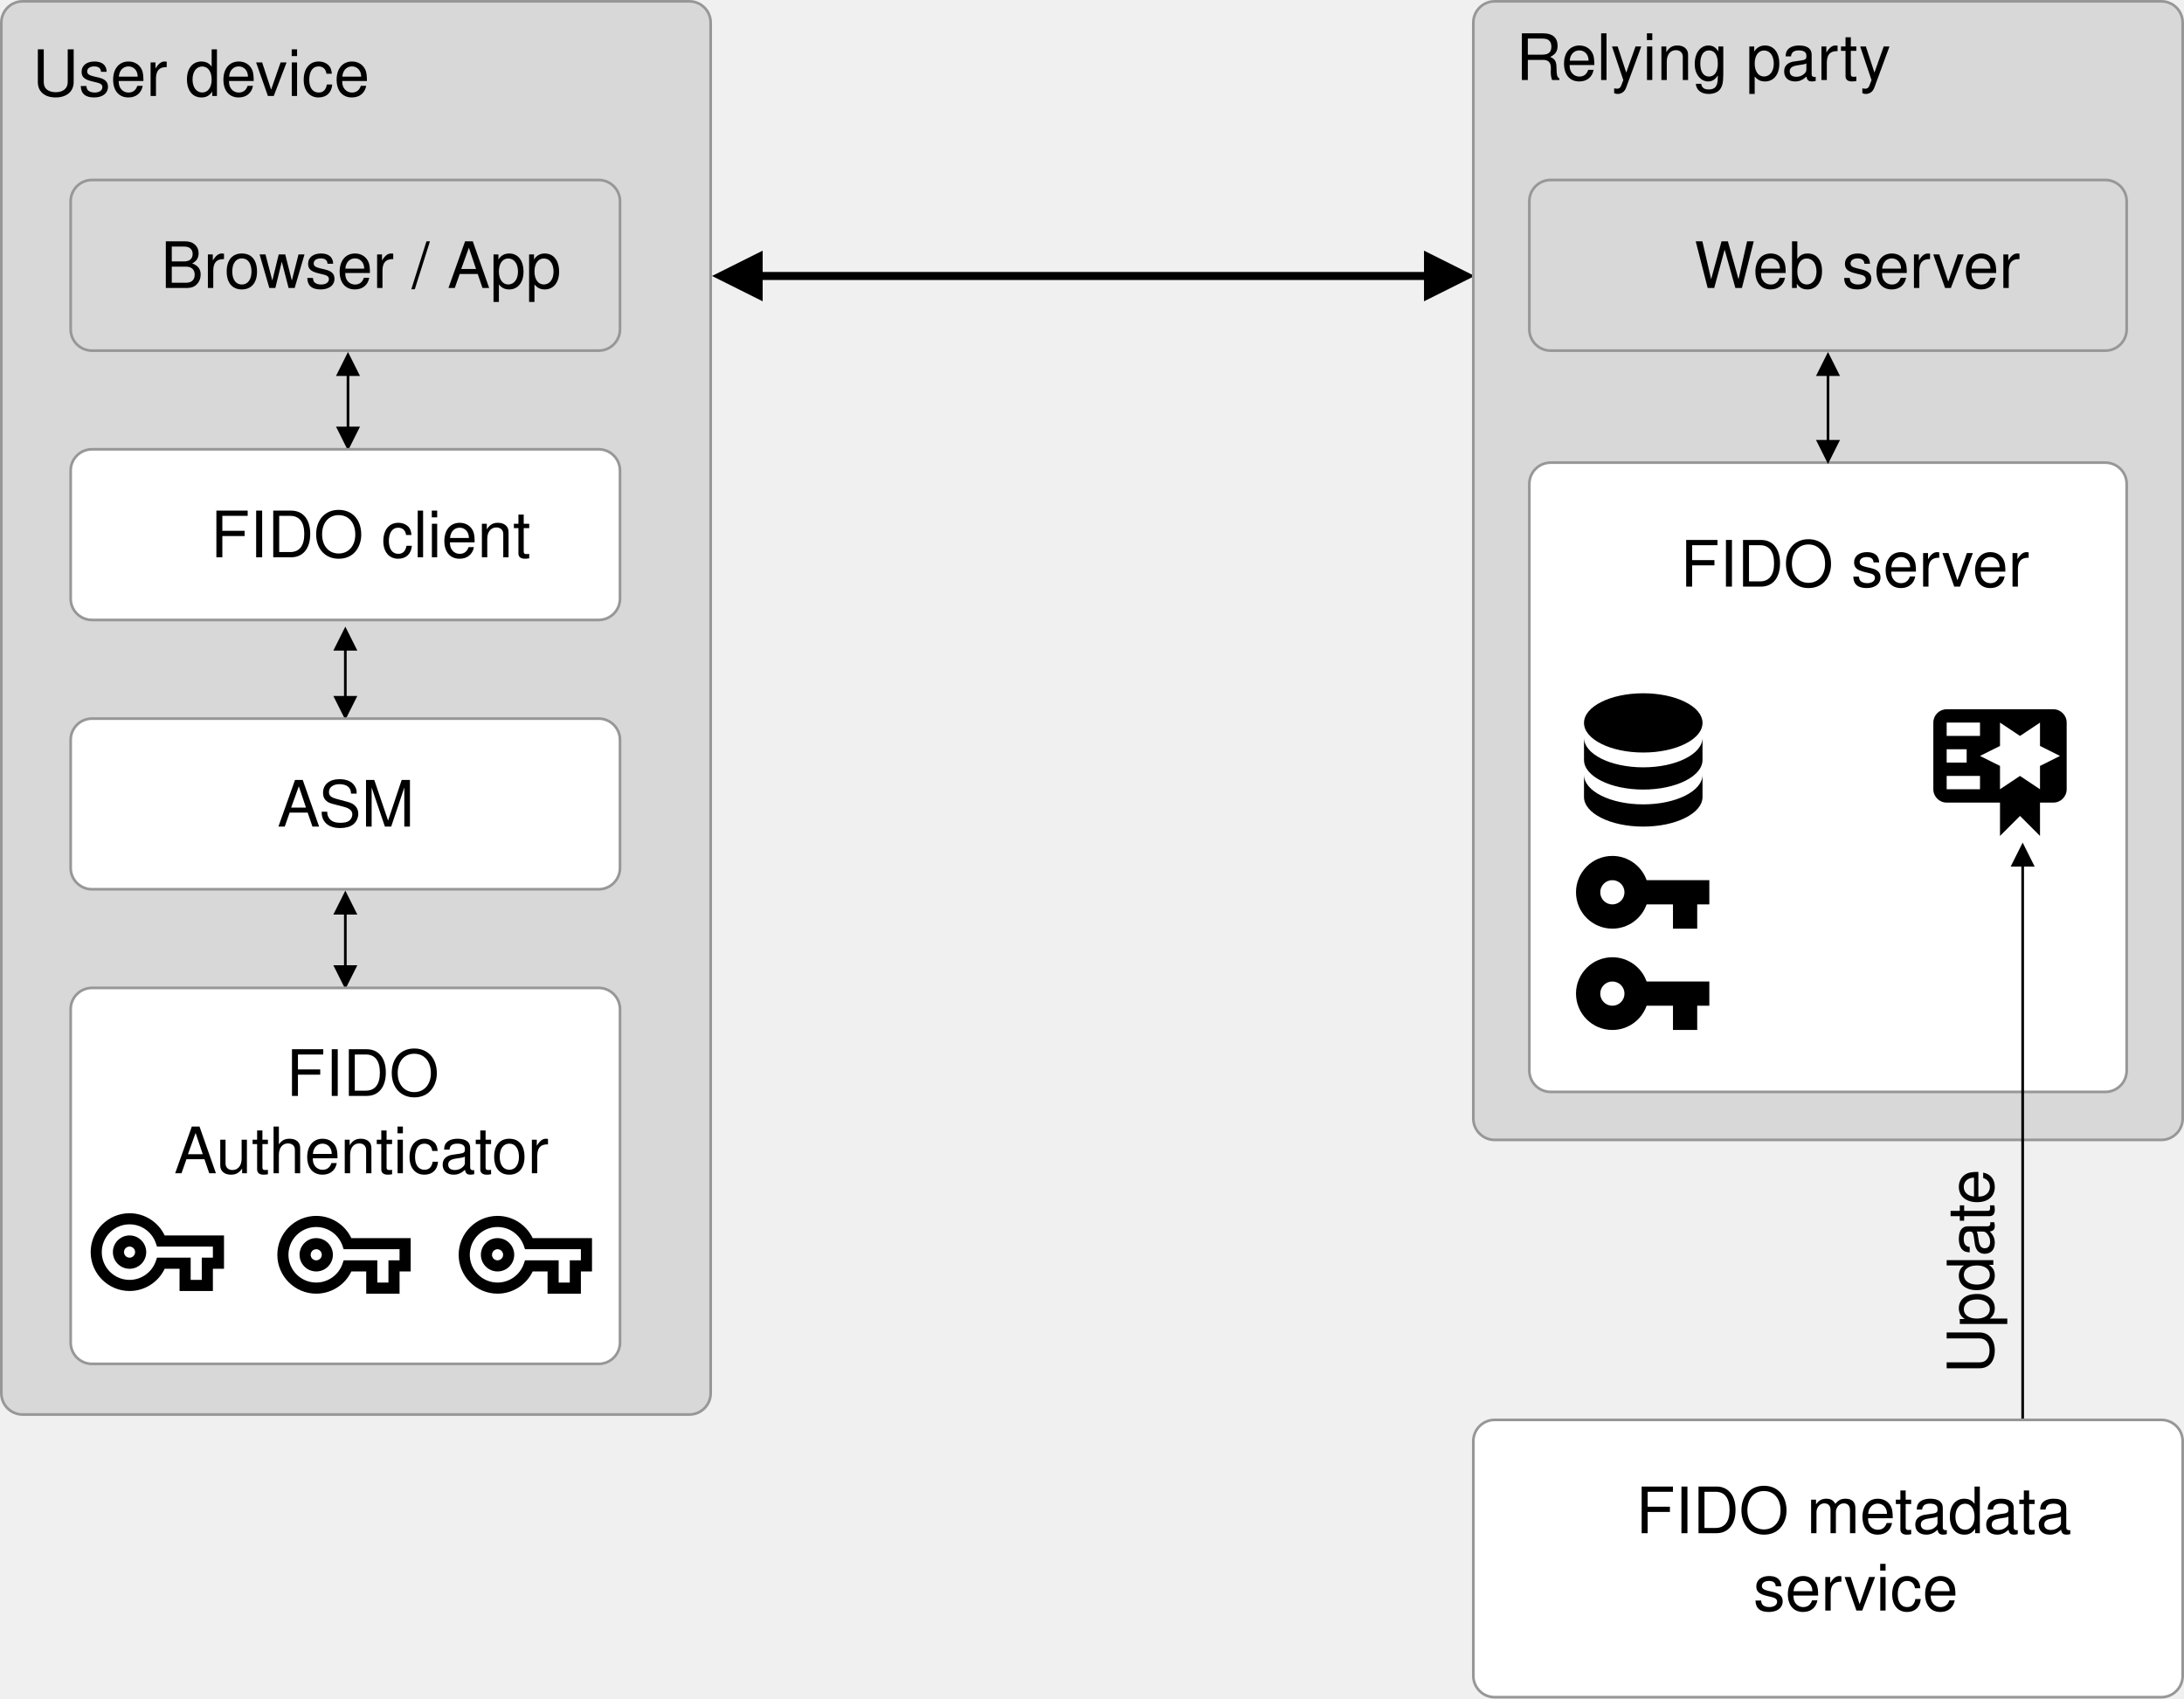
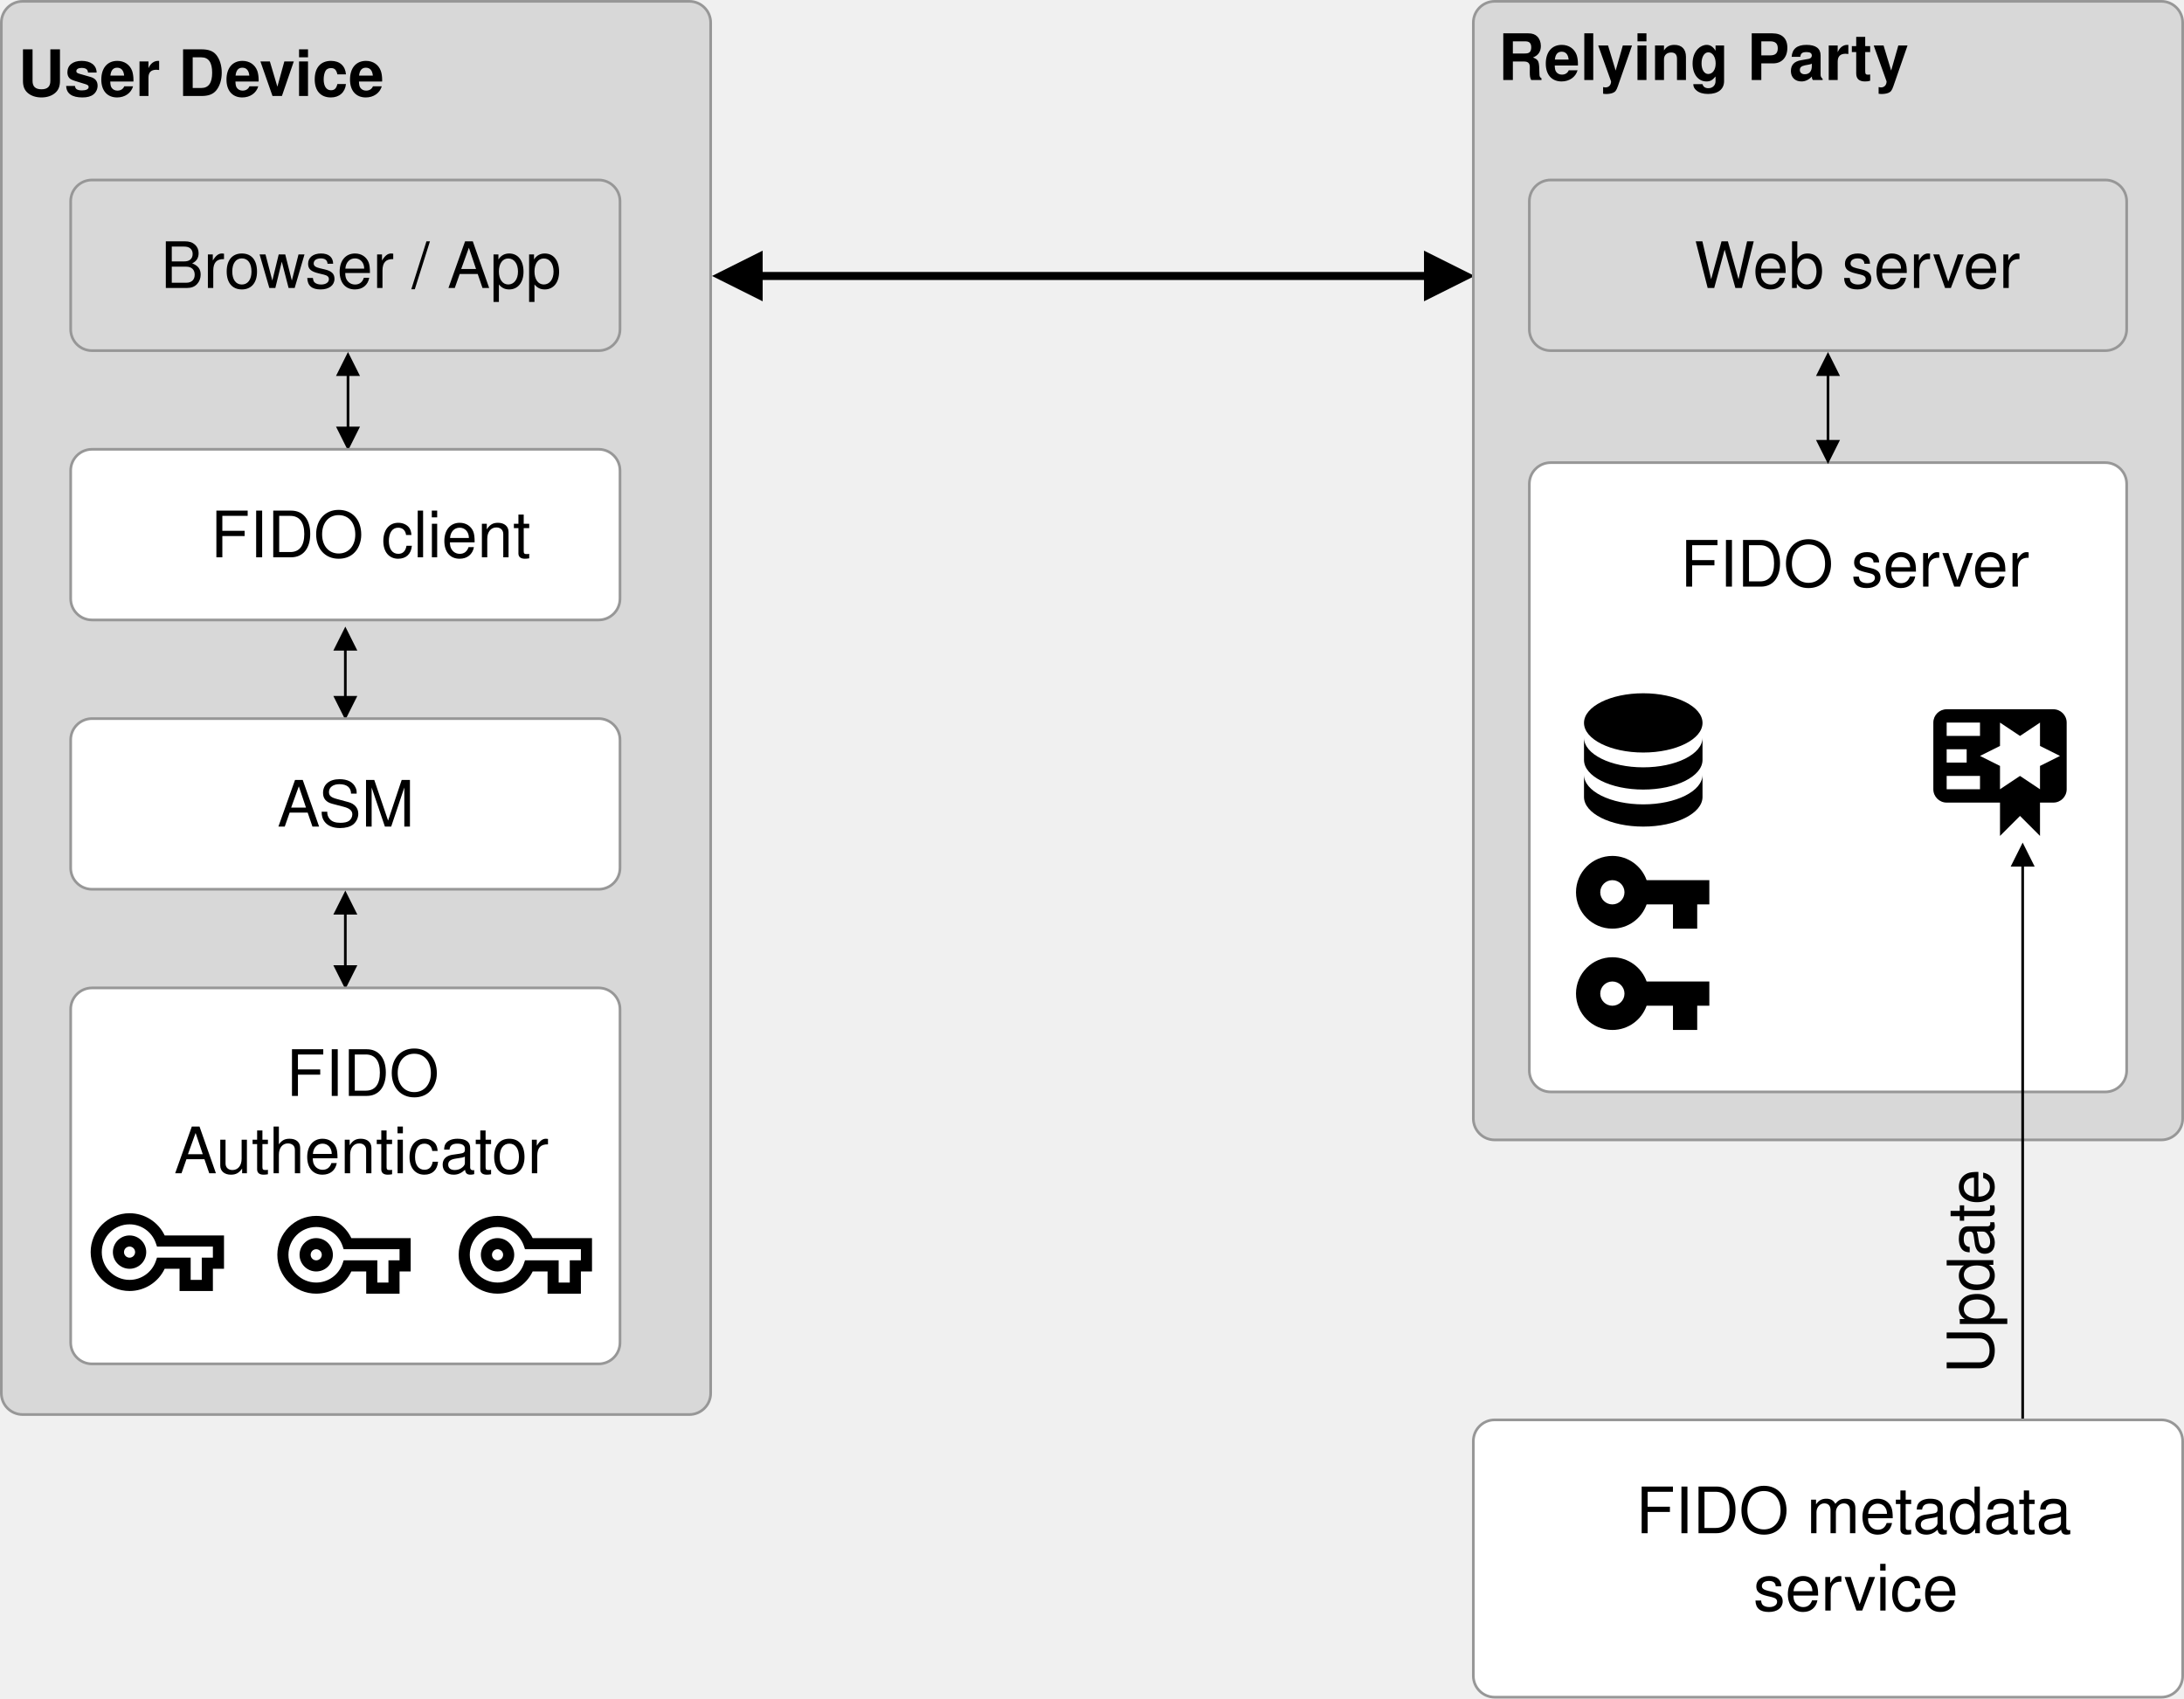
<svg xmlns="http://www.w3.org/2000/svg" width="819" height="637">
  <g fill="none" fill-rule="evenodd">
    <rect stroke="#979797" fill="#D8D8D8" x=".5" y=".5" width="266" height="530" rx="8" />
    <path d="M534 94l19 9.5-19 9.5v-8H286v8l-19-9.5 19-9.5v8h248v-8z" fill="#000" fill-rule="nonzero" />
    <rect stroke="#979797" fill="#D8D8D8" x="26.5" y="67.5" width="206" height="64" rx="8" />
    <path d="M130.5 132l4.5 9h-4v19h4l-4.5 9-4.5-9h4v-19h-4l4.5-9z" fill="#000" fill-rule="nonzero" />
    <text font-family="Helvetica" font-size="24" fill="#000" x="60.293" y="108">Browser / App</text>
    <rect stroke="#979797" fill="#FFF" x="26.5" y="168.5" width="206" height="64" rx="8" />
    <path d="M129.5 235l4.5 9h-4v17h4l-4.5 9-4.5-9h4v-17h-4l4.5-9z" fill="#000" fill-rule="nonzero" />
    <text font-family="Helvetica" font-size="24" fill="#000" x="78.988" y="209">FIDO client</text>
    <rect stroke="#979797" fill="#FFF" x="26.5" y="269.5" width="206" height="64" rx="8" />
    <path d="M129.5 334l4.5 9h-4v19h4l-4.5 9-4.5-9h4v-19h-4l4.5-9z" fill="#000" fill-rule="nonzero" />
    <rect stroke="#979797" fill="#FFF" x="26.5" y="370.5" width="206" height="141" rx="8" />
    <path d="M149.833 485.167h-12.5v-8.334h-5.583c-2.375 5.042-7.5 8.334-13.167 8.334-8.041 0-14.583-6.542-14.583-14.584 0-8.041 6.542-14.583 14.583-14.583 5.667 0 10.771 3.292 13.167 8.333H154v12.5h-4.167v8.334zM141.5 481h4.167v-8.333h4.166V468.5h-20.958l-.48-1.396c-1.478-4.146-5.416-6.937-9.812-6.937-5.753 0-10.416 4.663-10.416 10.416S112.83 481 118.583 481c4.396 0 8.334-2.792 9.813-6.938l.479-1.395H141.5V481zm-22.917-4.167a6.25 6.25 0 1 1 0-12.5 6.25 6.25 0 0 1 0 12.5zm0-8.333a2.083 2.083 0 1 0 0 4.167 2.083 2.083 0 0 0 0-4.167z" fill="#000" fill-rule="nonzero" />
    <text font-family="Helvetica" font-size="24" fill="#000" x="107.336" y="411">FIDO</text>
    <text font-family="Helvetica" font-size="24" fill="#000" x="65.289" y="440">Authenticator</text>
    <text font-family="Helvetica" font-size="24" fill="#000" x="103.996" y="310">ASM</text>
-     <text font-family="Helvetica" font-size="24" fill="#000" x="12.143" y="36">User device</text>
+     <text font-family="Helvetica-Bold, Helvetica" font-size="24" font-weight="bold" fill="#000" x="6.787" y="36">User Device</text>
    <rect stroke="#979797" fill="#D8D8D8" x="552.5" y=".5" width="266" height="427" rx="8" />
-     <text font-family="Helvetica" font-size="24" fill="#000" x="568.469" y="30">Relying party</text>
+     <text font-family="Helvetica-Bold, Helvetica" font-size="24" font-weight="bold" fill="#000" x="561.807" y="30">Relying Party</text>
    <rect stroke="#979797" fill="#FFF" x="552.5" y="532.5" width="266" height="104" rx="8" />
    <text font-family="Helvetica" font-size="24" fill="#000" x="613.469" y="575">FIDO metadata</text>
    <text font-family="Helvetica" font-size="24" fill="#000" x="657.49" y="604">service</text>
    <rect stroke="#979797" fill="#FFF" x="573.5" y="173.5" width="224" height="236" rx="8" />
    <text font-family="Helvetica" font-size="24" fill="#000" x="630.162" y="220">FIDO server</text>
    <path d="M730 266c-2.775 0-5 2.225-5 5v25a5 5 0 0 0 5 5h20v12.5l7.5-7.5 7.5 7.5V301h5a5 5 0 0 0 5-5v-25a5 5 0 0 0-5-5h-40zm20 5l7.5 5 7.5-5v8.75l7.5 3.75-7.5 3.75V296l-7.5-5-7.5 5v-8.75l-7.5-3.75 7.5-3.75V271zm-20 0h12.5v5H730v-5zm0 10h7.5v5H730v-5zm0 10h12.5v5H730v-5zM758.5 316l4.5 9h-4v207h-1V325h-4l4.5-9z" fill="#000" fill-rule="nonzero" />
    <rect stroke="#979797" fill="#D8D8D8" x="573.5" y="67.5" width="224" height="64" rx="8" />
    <path d="M685.5 132l4.5 9h-4v24h4l-4.5 9-4.5-9h4v-24h-4l4.5-9z" fill="#000" fill-rule="nonzero" />
    <text font-family="Helvetica" font-size="24" fill="#000" x="635.363" y="108">Web server</text>
    <path d="M616.222 260C603.944 260 594 264.972 594 271.111s9.944 11.111 22.222 11.111 22.222-4.972 22.222-11.11c0-6.14-9.944-11.112-22.222-11.112zM594 276.667V285c0 6.139 9.944 11.111 22.222 11.111s22.222-4.972 22.222-11.111v-8.333c0 6.139-9.944 11.11-22.222 11.11S594 282.807 594 276.668zm0 13.889v8.333c0 6.139 9.944 11.111 22.222 11.111s22.222-4.972 22.222-11.111v-8.333c0 6.138-9.944 11.11-22.222 11.11S594 296.695 594 290.557zM604.636 339.182a4.545 4.545 0 1 1 0-9.091 4.545 4.545 0 0 1 0 9.09zm12.841-9.091c-1.863-5.296-6.909-9.091-12.84-9.091-7.532 0-13.637 6.105-13.637 13.636 0 7.532 6.105 13.637 13.636 13.637 5.932 0 10.978-3.796 12.841-9.091h9.887v9.09h9.09v-9.09H641v-9.091h-23.523zM604.636 377.182a4.545 4.545 0 1 1 0-9.091 4.545 4.545 0 0 1 0 9.09zm12.841-9.091c-1.863-5.296-6.909-9.091-12.84-9.091-7.532 0-13.637 6.105-13.637 13.636 0 7.532 6.105 13.637 13.636 13.637 5.932 0 10.978-3.796 12.841-9.091h9.887v9.09h9.09v-9.09H641v-9.091h-23.523zM217.833 485.167h-12.5v-8.334h-5.583c-2.375 5.042-7.5 8.334-13.167 8.334-8.041 0-14.583-6.542-14.583-14.584 0-8.041 6.542-14.583 14.583-14.583 5.667 0 10.771 3.292 13.167 8.333H222v12.5h-4.167v8.334zM209.5 481h4.167v-8.333h4.166V468.5h-20.958l-.48-1.396c-1.478-4.146-5.416-6.937-9.812-6.937-5.753 0-10.416 4.663-10.416 10.416S180.83 481 186.583 481c4.396 0 8.334-2.792 9.813-6.938l.479-1.395H209.5V481zm-22.917-4.167a6.25 6.25 0 1 1 0-12.5 6.25 6.25 0 0 1 0 12.5zm0-8.333a2.083 2.083 0 1 0 0 4.167 2.083 2.083 0 0 0 0-4.167zM79.833 484.167h-12.5v-8.334H61.75c-2.375 5.042-7.5 8.334-13.167 8.334-8.041 0-14.583-6.542-14.583-14.584C34 461.542 40.542 455 48.583 455c5.667 0 10.771 3.292 13.167 8.333H84v12.5h-4.167v8.334zM71.5 480h4.167v-8.333h4.166V467.5H58.875l-.48-1.396c-1.478-4.146-5.416-6.937-9.812-6.937-5.753 0-10.416 4.663-10.416 10.416S42.83 480 48.583 480c4.396 0 8.334-2.792 9.813-6.938l.479-1.395H71.5V480zm-22.917-4.167a6.25 6.25 0 1 1 0-12.5 6.25 6.25 0 0 1 0 12.5zm0-8.333a2.083 2.083 0 1 0 0 4.167 2.083 2.083 0 0 0 0-4.167z" fill="#000" fill-rule="nonzero" />
    <text transform="rotate(-90 739 476.5)" font-family="Helvetica" font-size="24" fill="#000" x="700.305" y="485">Update</text>
  </g>
</svg>
